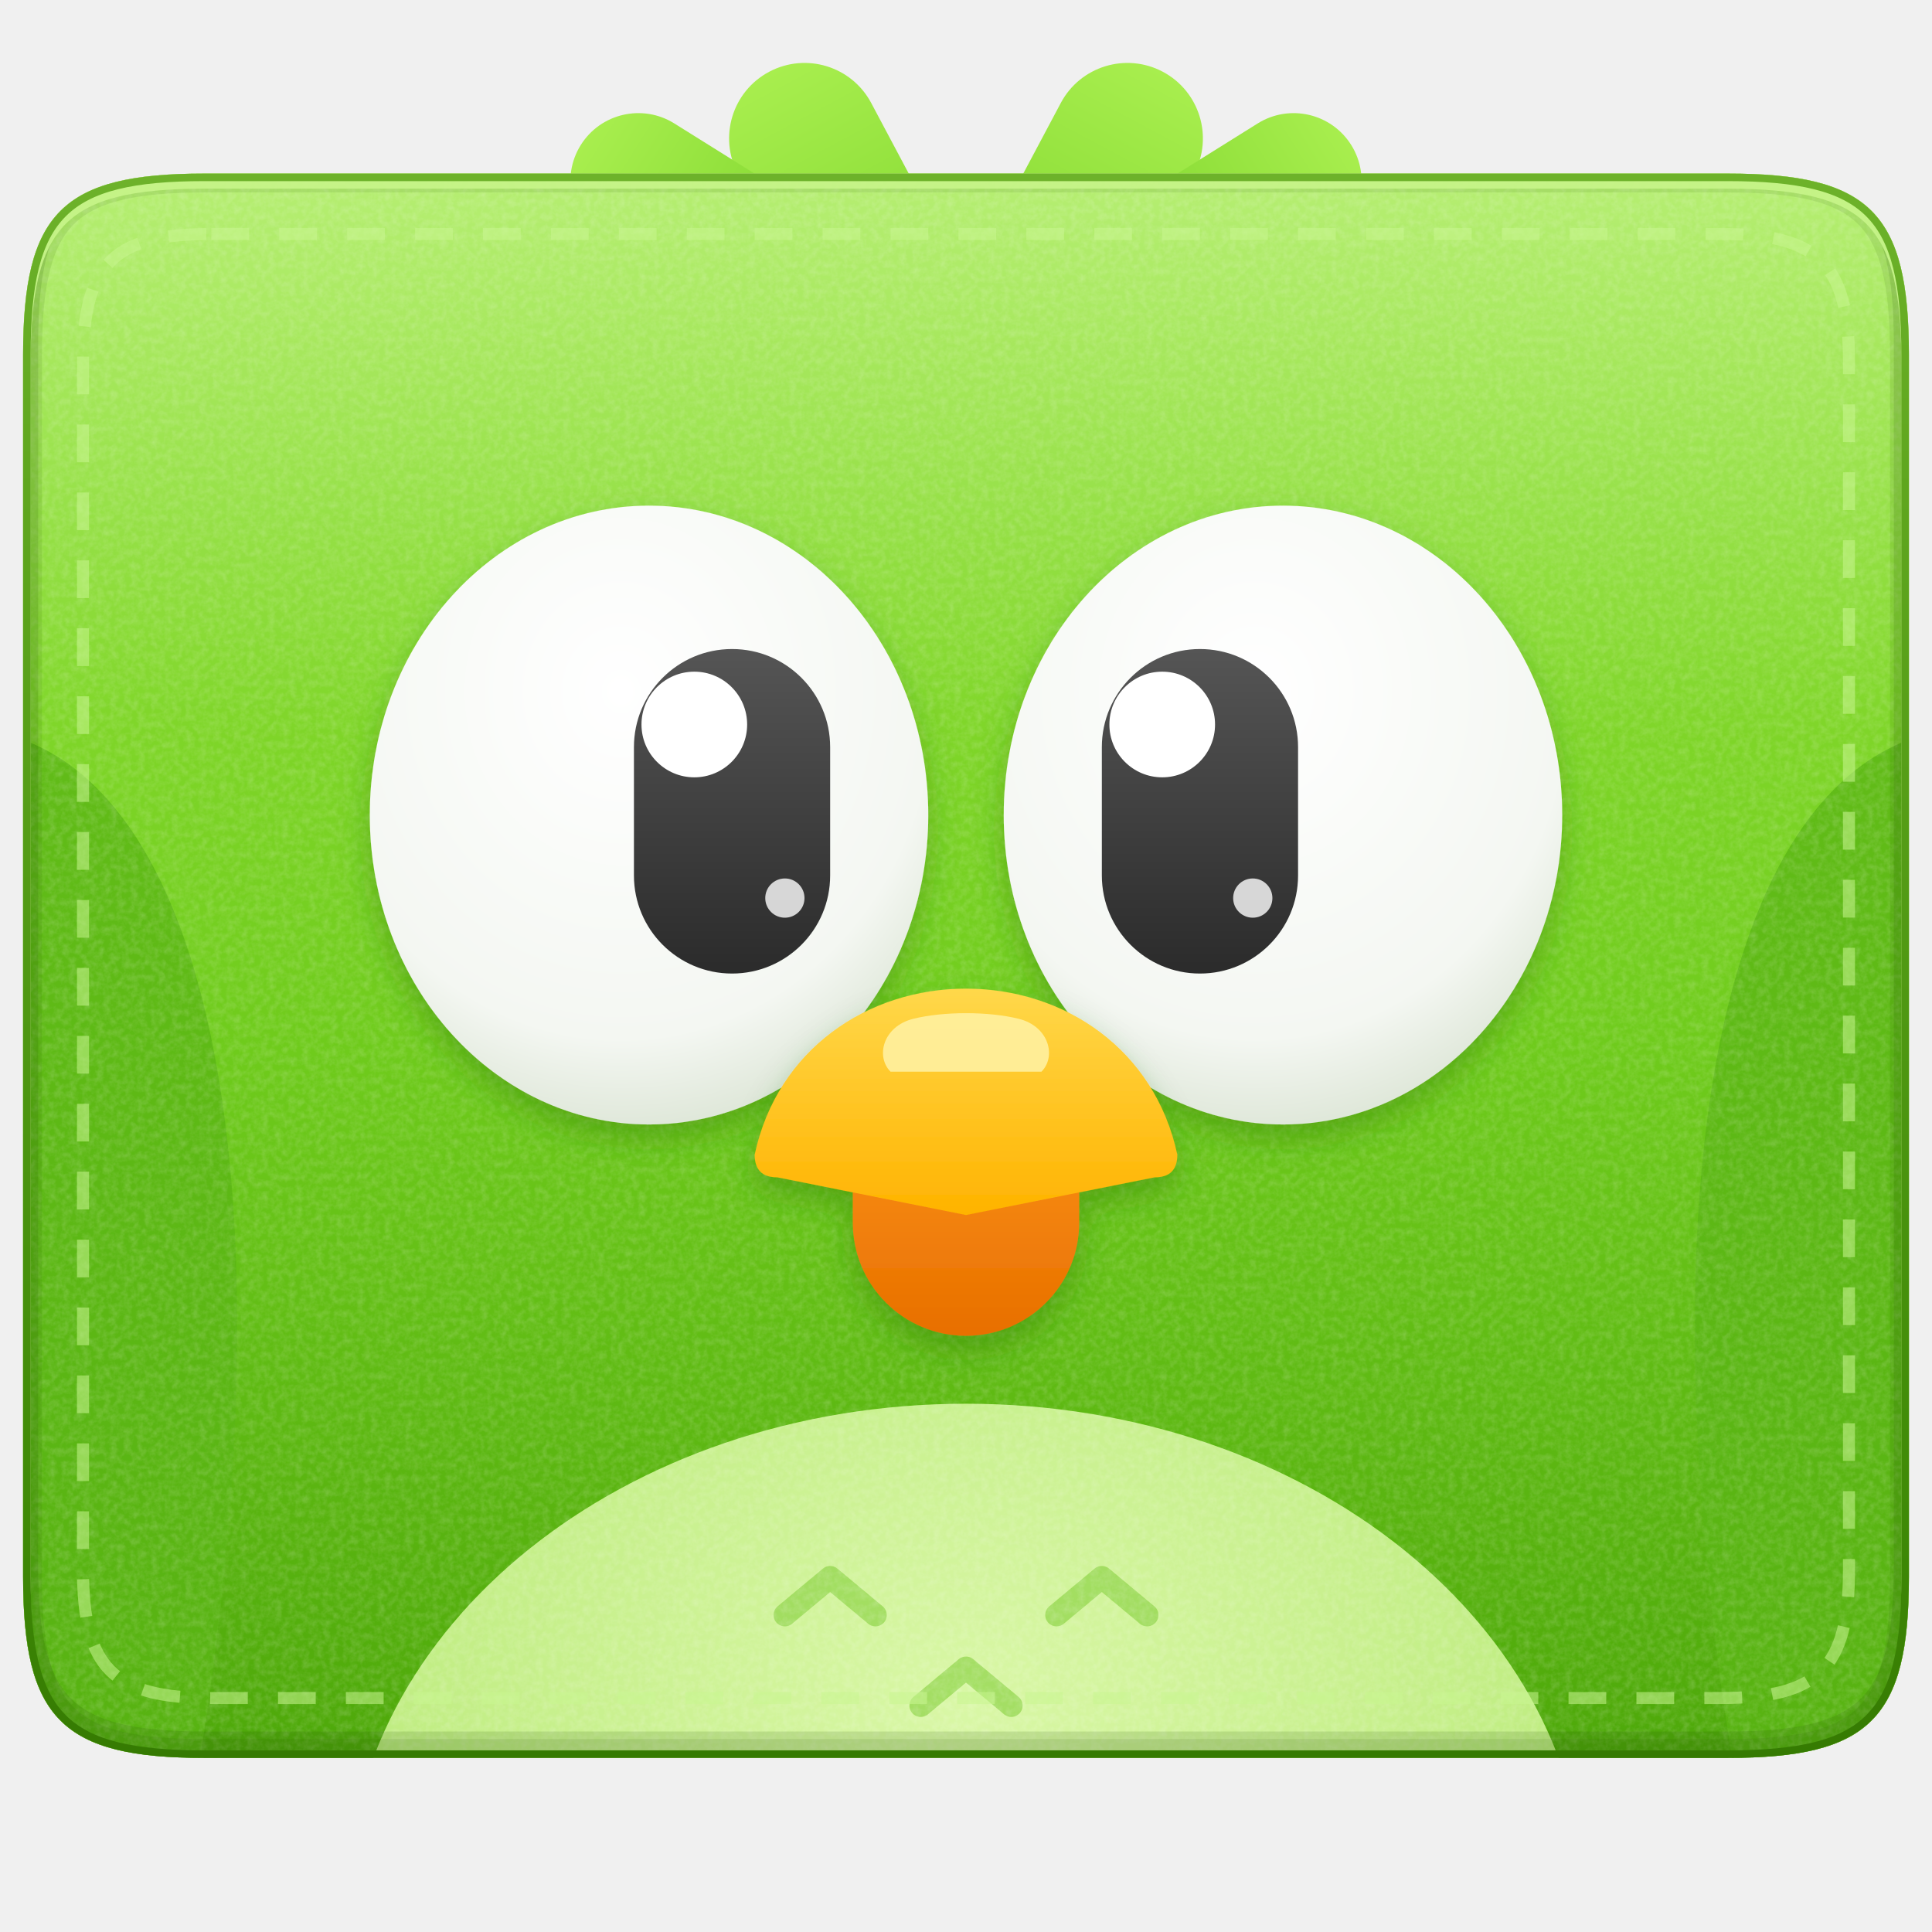
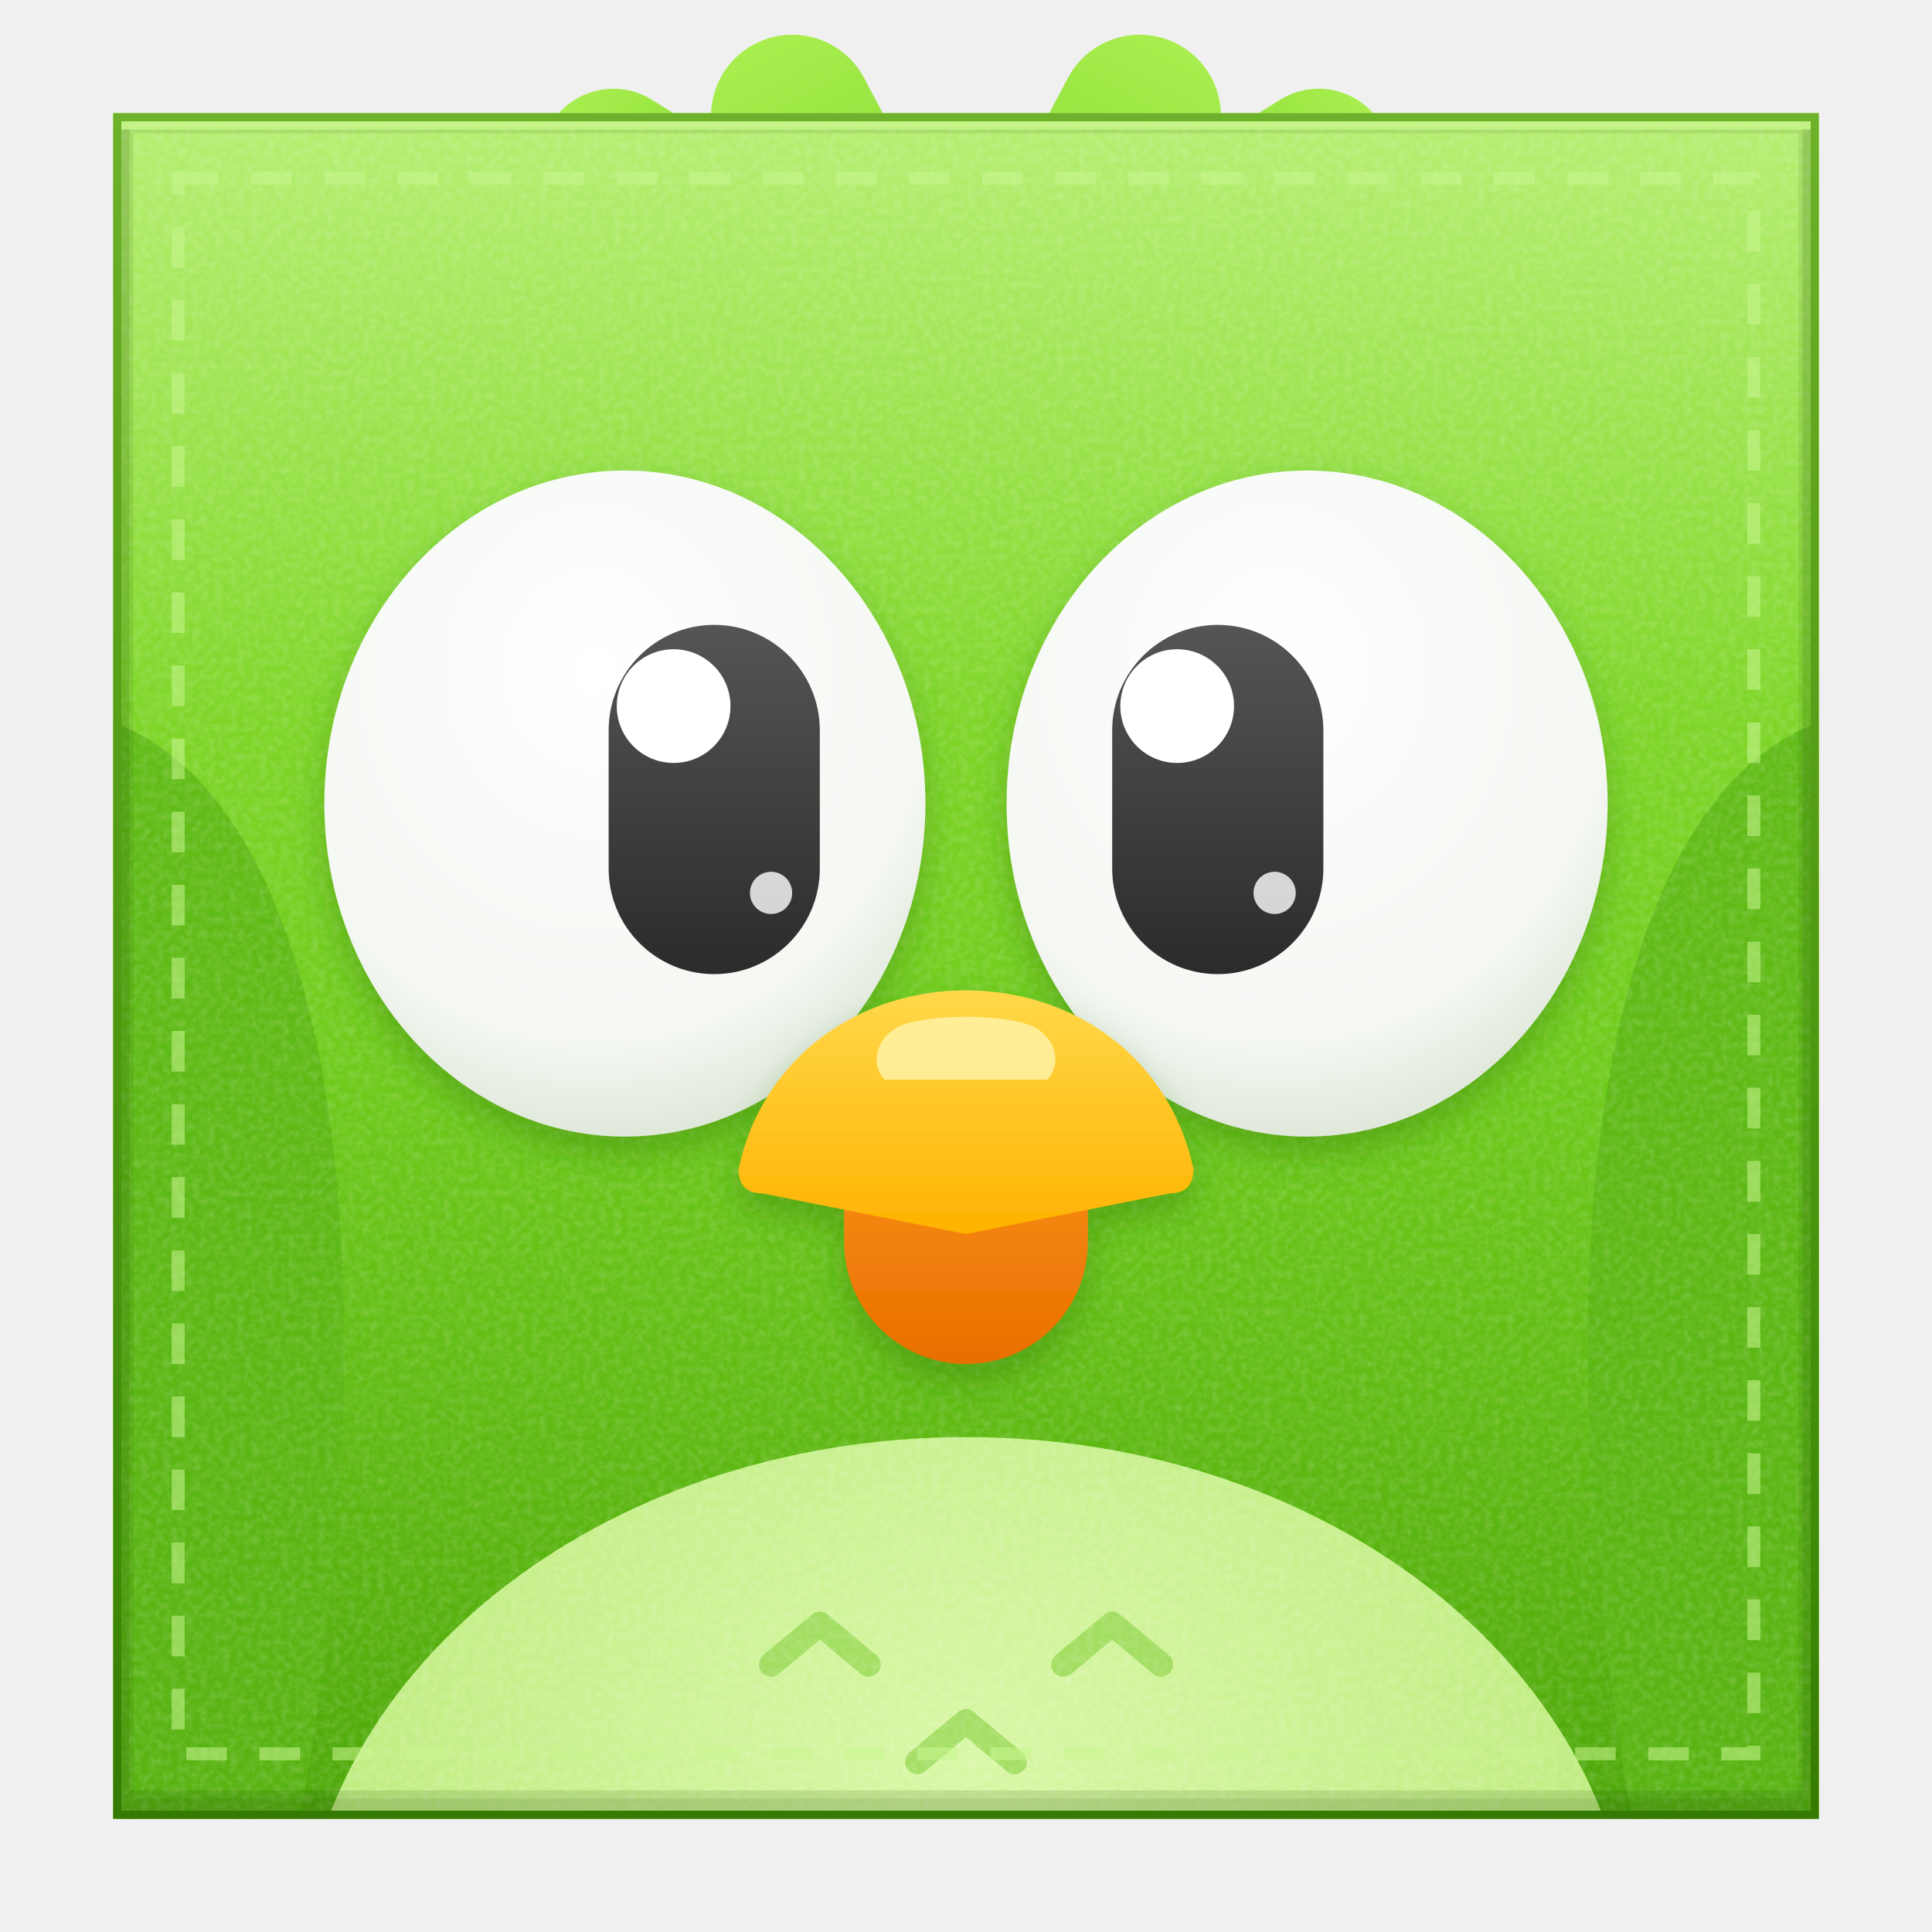
- <svg xmlns="http://www.w3.org/2000/svg" viewBox="0 0 256 256" width="256" height="256">
+ <svg xmlns="http://www.w3.org/2000/svg" viewBox="9.062 9.062 237.876 237.876" width="256" height="256">
  <defs>
-     <path id="tile" d="M27.06 23H228.94C247.74 23 252.94 28.2 252.94 47V208.93C252.94 227.73 247.74 232.93 228.94 232.93H27.06C8.26 232.93 3.06 227.73 3.06 208.93V47C3.06 28.2 8.26 23 27.06 23Z" />
+     <path id="tile" d="M23 23H233V233H23Z" />
    <clipPath id="tileClip">
      <use href="#tile" />
    </clipPath>
    <linearGradient id="body" x1="0" y1="23" x2="0" y2="233" gradientUnits="userSpaceOnUse">
      <stop offset="0" stop-color="#9BE83F" />
      <stop offset="0.55" stop-color="#6FCB1C" />
      <stop offset="1" stop-color="#4EA80A" />
    </linearGradient>
    <linearGradient id="tileRim" x1="0" y1="23" x2="0" y2="233" gradientUnits="userSpaceOnUse">
      <stop offset="0" stop-color="#6DB22A" />
      <stop offset="0.2" stop-color="#5FA61E" />
      <stop offset="0.85" stop-color="#3F8A06" />
      <stop offset="1" stop-color="#357A02" />
    </linearGradient>
    <linearGradient id="tuft" x1="0" y1="0" x2="0" y2="1">
      <stop offset="0" stop-color="#A8EE4E" />
      <stop offset="1" stop-color="#80D62E" />
    </linearGradient>
    <radialGradient id="belly" cx="0.5" cy="0.3" r="0.7">
      <stop offset="0" stop-color="#D9F7A6" />
      <stop offset="1" stop-color="#B4E871" />
    </radialGradient>
    <radialGradient id="eyeW" cx="0.45" cy="0.3" r="0.75">
      <stop offset="0" stop-color="#FFFFFF" />
      <stop offset="0.75" stop-color="#F4F7F2" />
      <stop offset="1" stop-color="#D9E3D2" />
    </radialGradient>
    <linearGradient id="pupil" x1="0" y1="0" x2="0" y2="1">
      <stop offset="0" stop-color="#555" />
      <stop offset="1" stop-color="#2B2B2B" />
    </linearGradient>
    <linearGradient id="beakT" x1="0" y1="0" x2="0" y2="1">
      <stop offset="0" stop-color="#FFD84A" />
      <stop offset="1" stop-color="#FFB300" />
    </linearGradient>
    <linearGradient id="beakB" x1="0" y1="0" x2="0" y2="1">
      <stop offset="0" stop-color="#FF9A1A" />
      <stop offset="1" stop-color="#E86F00" />
    </linearGradient>
    <linearGradient id="gloss" x1="0" y1="0" x2="0" y2="1">
      <stop offset="0" stop-color="#fff" stop-opacity="0.45" />
      <stop offset="1" stop-color="#fff" stop-opacity="0" />
    </linearGradient>
    <filter id="soft" x="-20%" y="-20%" width="140%" height="140%">
      <feDropShadow dx="0" dy="2" stdDeviation="2" flood-color="#2F6B00" flood-opacity="0.35" />
    </filter>
    <filter id="felt" x="0" y="0" width="100%" height="100%">
      <feTurbulence type="fractalNoise" baseFrequency="1.1" numOctaves="3" seed="7" result="n" />
      <feColorMatrix in="n" type="matrix" values="0 0 0 0 1  0 0 0 0 1  0 0 0 0 1  0 0 0 -1.6 1.05" result="w" />
      <feComposite in="w" in2="SourceAlpha" operator="in" />
    </filter>
  </defs>
-   <g>
+   <g transform="translate(0 5)">
    <rect x="-10" y="-30" width="20" height="40" rx="10" fill="url(#tuft)" transform="translate(116,36) rotate(-28)" />
    <rect x="-9" y="-26" width="18" height="34" rx="9" fill="url(#tuft)" transform="translate(99,33) rotate(-58)" />
    <rect x="-10" y="-30" width="20" height="40" rx="10" fill="url(#tuft)" transform="translate(140,36) rotate(28)" />
    <rect x="-9" y="-26" width="18" height="34" rx="9" fill="url(#tuft)" transform="translate(157,33) rotate(58)" />
  </g>
  <use href="#tile" fill="url(#body)" />
  <mask id="tileMask" maskUnits="userSpaceOnUse" x="0" y="0" width="256" height="256">
    <use href="#tile" fill="#fff" />
  </mask>
  <g mask="url(#tileMask)">
    <ellipse cx="128" cy="252" rx="82" ry="66" fill="url(#belly)" />
    <g fill="none" stroke="#8FD448" stroke-width="3" stroke-linecap="round" stroke-linejoin="round" opacity="0.7">
      <path d="M104 214 l6 -5 l6 5" />
      <path d="M140 214 l6 -5 l6 5" />
      <path d="M122 226 l6 -5 l6 5" />
    </g>
-     <path d="M3 98 C30 108 38 164 26 236 H3 Z" fill="#5AB514" opacity="0.8" />
-     <path d="M253 98 C226 108 218 164 230 236 H253 Z" fill="#5AB514" opacity="0.8" />
+     <path d="M23 98 C50 108 58 164 46 233 H23 Z" fill="#5AB514" opacity="0.8" />
+     <path d="M233 98 C206 108 198 164 210 233 H233 Z" fill="#5AB514" opacity="0.8" />
    <rect x="3" y="23" width="250" height="74" fill="url(#gloss)" opacity="0.6" />
    <rect x="3" y="23" width="250" height="210" filter="url(#felt)" opacity="0.18" />
  </g>
  <g clip-path="url(#tileClip)" fill="none">
    <use href="#tile" stroke="#1F4A00" stroke-opacity="0.10" stroke-width="5" />
    <use href="#tile" stroke="#1F4A00" stroke-opacity="0.14" stroke-width="4" transform="translate(0 -1.5)" />
    <use href="#tile" stroke="#C8F58A" stroke-opacity="0.9" stroke-width="2" transform="translate(0 1)" />
    <use href="#tile" stroke="url(#tileRim)" stroke-width="2" />
  </g>
-   <path d="M28 31H228C241 31 245 35 245 48V208C245 221 241 225 228 225H28C15 225 11 221 11 208V48C11 35 15 31 28 31Z" fill="none" stroke="#C9F58F" stroke-width="1.6" stroke-dasharray="5 4" opacity="0.55" />
+   <path d="M31 31H225V225H31Z" fill="none" stroke="#C9F58F" stroke-width="1.6" stroke-dasharray="5 4" opacity="0.55" />
  <g filter="url(#soft)">
    <ellipse cx="86" cy="108" rx="37" ry="41" fill="url(#eyeW)" />
    <ellipse cx="170" cy="108" rx="37" ry="41" fill="url(#eyeW)" />
  </g>
  <rect x="84" y="86" width="26" height="43" rx="13" fill="url(#pupil)" />
  <rect x="146" y="86" width="26" height="43" rx="13" fill="url(#pupil)" />
  <circle cx="92" cy="96" r="7" fill="#fff" />
  <circle cx="154" cy="96" r="7" fill="#fff" />
  <circle cx="104" cy="119" r="2.6" fill="#fff" opacity="0.8" />
  <circle cx="166" cy="119" r="2.6" fill="#fff" opacity="0.8" />
  <g filter="url(#soft)">
    <rect x="113" y="141" width="30" height="36" rx="15" fill="url(#beakB)" />
    <path fill="url(#beakT)" d="M100 153 C103 139 115 131 128 131 C141 131 153 139 156 153 C156 155 155 156 153 156 L128 161 L103 156 C101 156 100 155 100 153 Z" />
  </g>
  <path d="M121 135 C125 134 131 134 135 135 C139 136 140 140 138 142 H118 C116 140 117 136 121 135 Z" fill="#FFF1A0" opacity="0.9" />
</svg>
